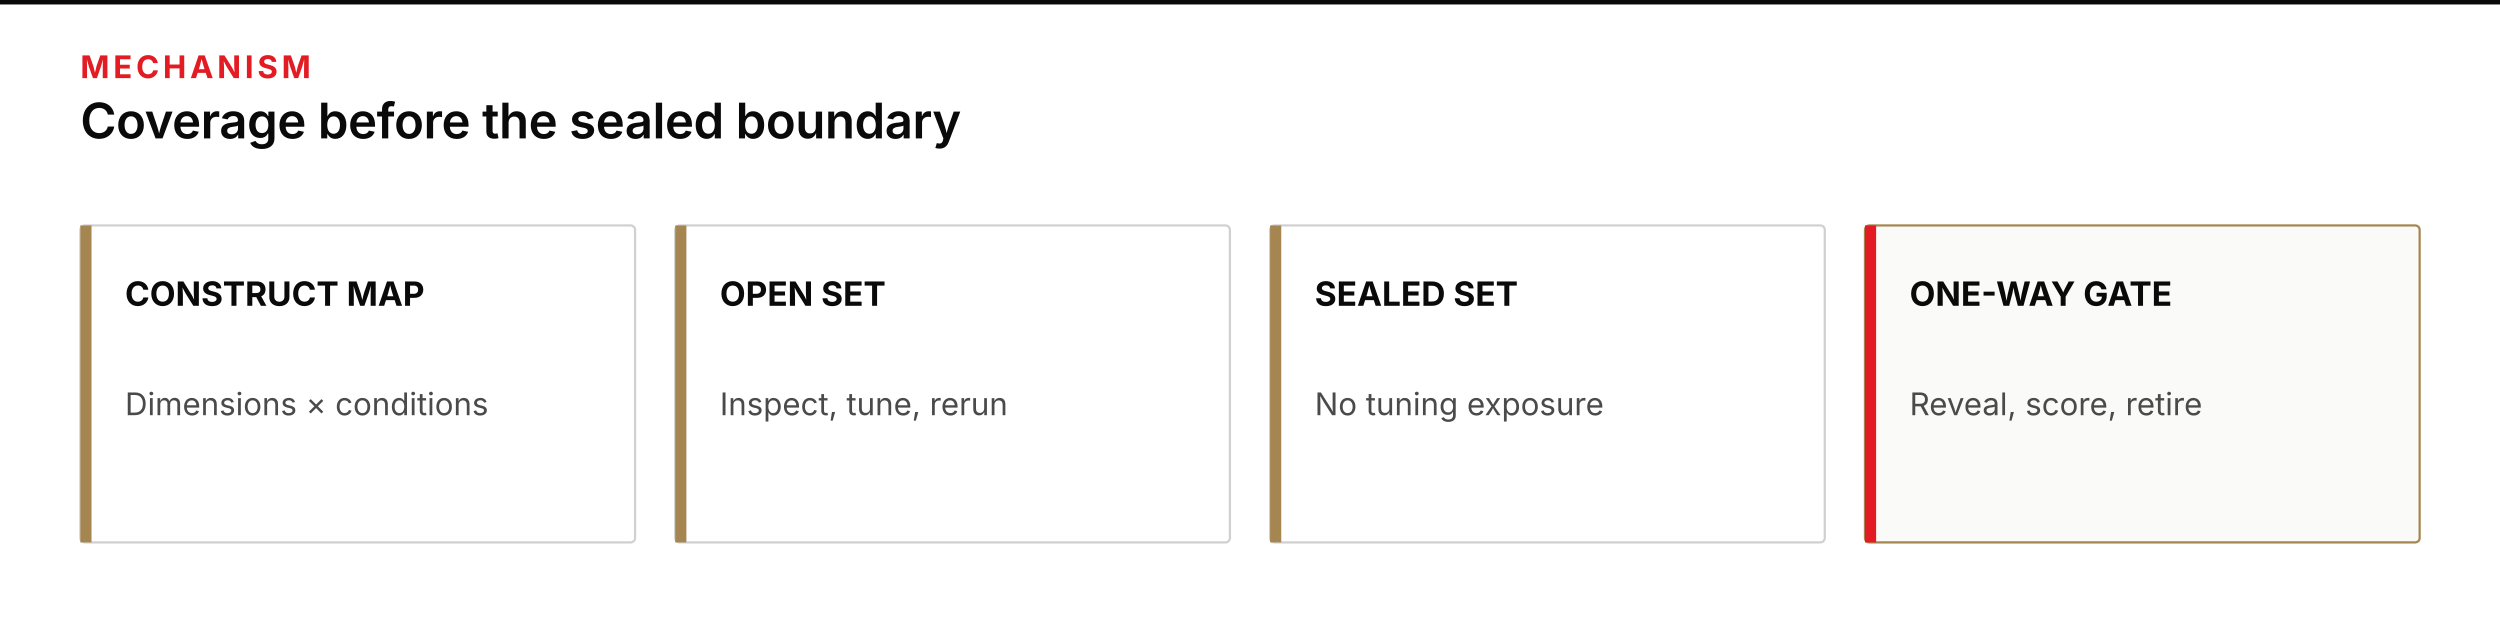
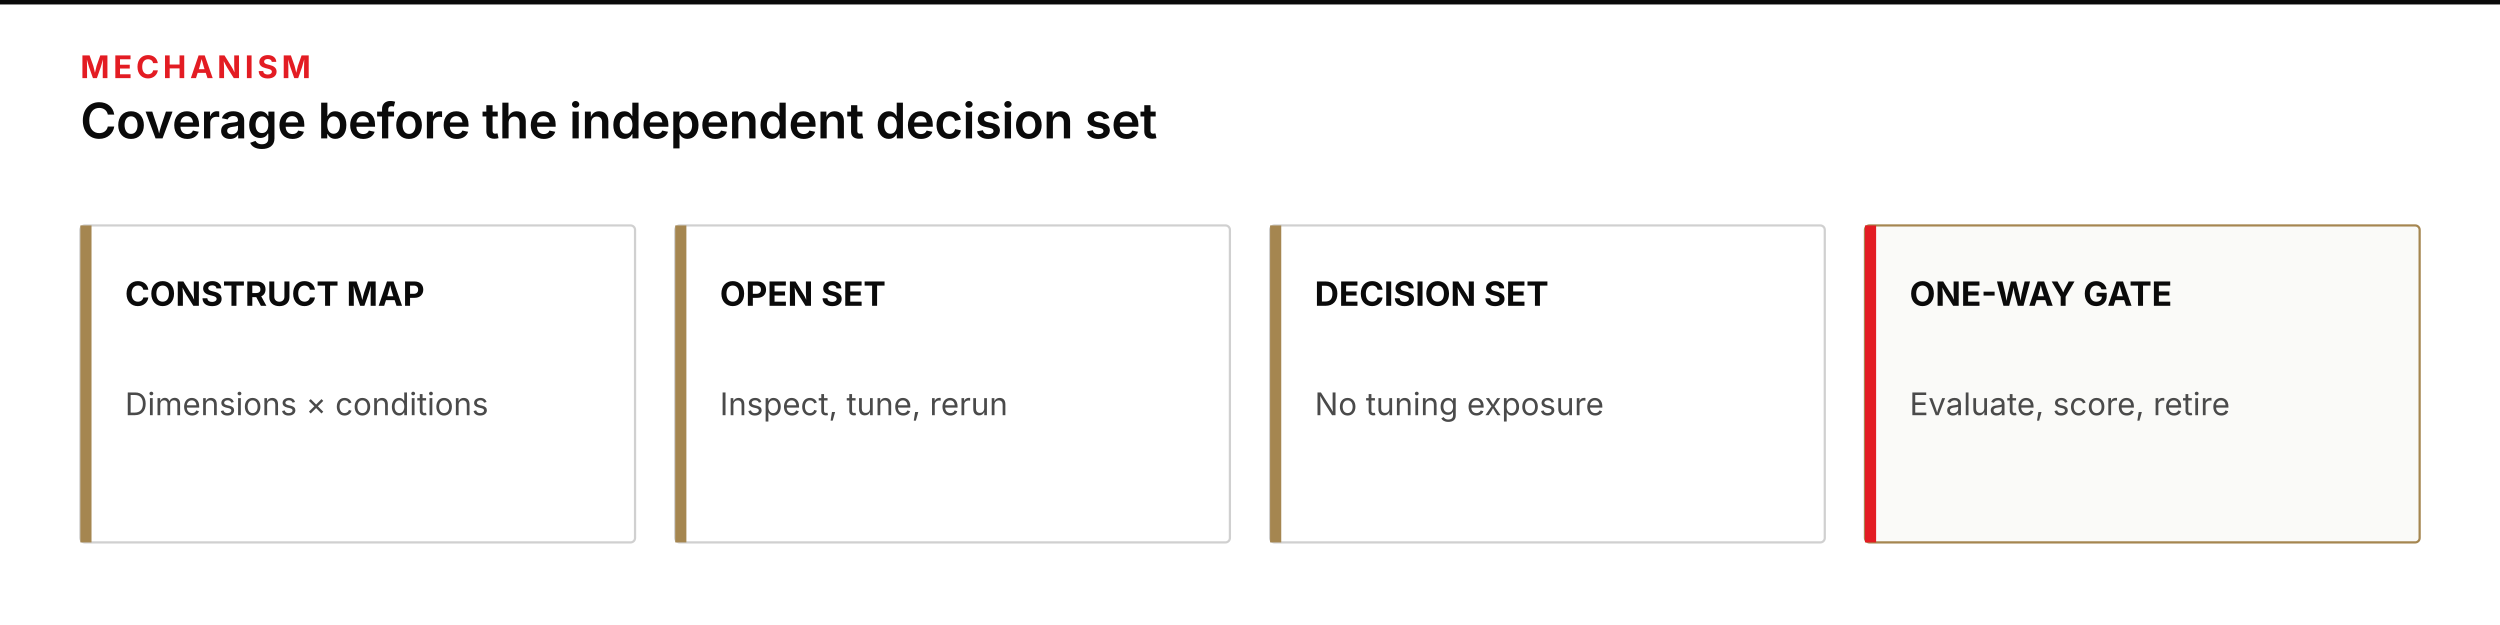
<svg xmlns="http://www.w3.org/2000/svg" viewBox="0 0 1120 280" width="1120" height="280" role="img" aria-labelledby="p2-1-mechanism-title p2-1-mechanism-desc">
  <style>
    text { font-family: Inter, "IBM Plex Sans", "Helvetica Neue", Arial, sans-serif; fill: #0A0A0A; }
    .eyebrow, .step, .micro { font-size: 14px; font-weight: 650; letter-spacing: 1.7px; }
    .eyebrow { fill: #E31C23; }
    .step, .micro { fill: #6B6B6B; }
    .figure-title { font-size: 22px; font-weight: 600; letter-spacing: -0.2px; }
    .label { font-size: 15px; font-weight: 650; }
    .body { font-size: 14px; font-weight: 430; fill: #4A4A4A; }
  </style>
  <rect width="1120" height="280" fill="#FFFFFF" />
  <path d="M 0 0 H 1120" stroke="#0A0A0A" stroke-width="4" />
  <text class="eyebrow" x="36" y="35">MECHANISM</text>
  <text class="figure-title" x="36" y="62" text-anchor="start">
-     <tspan x="36" dy="0">Coverage before the sealed boundary</tspan>
+     <tspan x="36" dy="0">Coverage before the independent decision set</tspan>
  </text>
  <rect x="36" y="101" width="248.5" height="142" rx="2" fill="#FFFFFF" stroke="#D0D0D0" />
  <rect x="36" y="101" width="5" height="142" fill="#A58650" />
  <text class="label" x="56" y="137" text-anchor="start">
    <tspan x="56" dy="0">CONSTRUCT MAP</tspan>
  </text>
  <text class="body" x="56" y="186" text-anchor="start">
    <tspan x="56" dy="0">Dimensions × conditions</tspan>
  </text>
  <rect x="302.5" y="101" width="248.5" height="142" rx="2" fill="#FFFFFF" stroke="#D0D0D0" />
  <rect x="302.5" y="101" width="5" height="142" fill="#A58650" />
  <text class="label" x="322.5" y="137" text-anchor="start">
    <tspan x="322.5" dy="0">OPEN SET</tspan>
  </text>
  <text class="body" x="322.5" y="186" text-anchor="start">
    <tspan x="322.5" dy="0">Inspect, tune, rerun</tspan>
  </text>
  <rect x="569" y="101" width="248.5" height="142" rx="2" fill="#FFFFFF" stroke="#D0D0D0" />
  <rect x="569" y="101" width="5" height="142" fill="#A58650" />
  <text class="label" x="589" y="137" text-anchor="start">
-     <tspan x="589" dy="0">SEALED SET</tspan>
+     <tspan x="589" dy="0">DECISION SET</tspan>
  </text>
  <text class="body" x="589" y="186" text-anchor="start">
    <tspan x="589" dy="0">No tuning exposure</tspan>
  </text>
  <rect x="835.5" y="101" width="248.5" height="142" rx="2" fill="#FAFAF8" stroke="#A58650" />
  <rect x="835.5" y="101" width="5" height="142" fill="#E31C23" />
  <text class="label" x="855.5" y="137" text-anchor="start">
    <tspan x="855.5" dy="0">ONE-WAY GATE</tspan>
  </text>
  <text class="body" x="855.5" y="186" text-anchor="start">
-     <tspan x="855.5" dy="0">Reveal, score, retire</tspan>
+     <tspan x="855.5" dy="0">Evaluate, score, retire</tspan>
  </text>
</svg>
